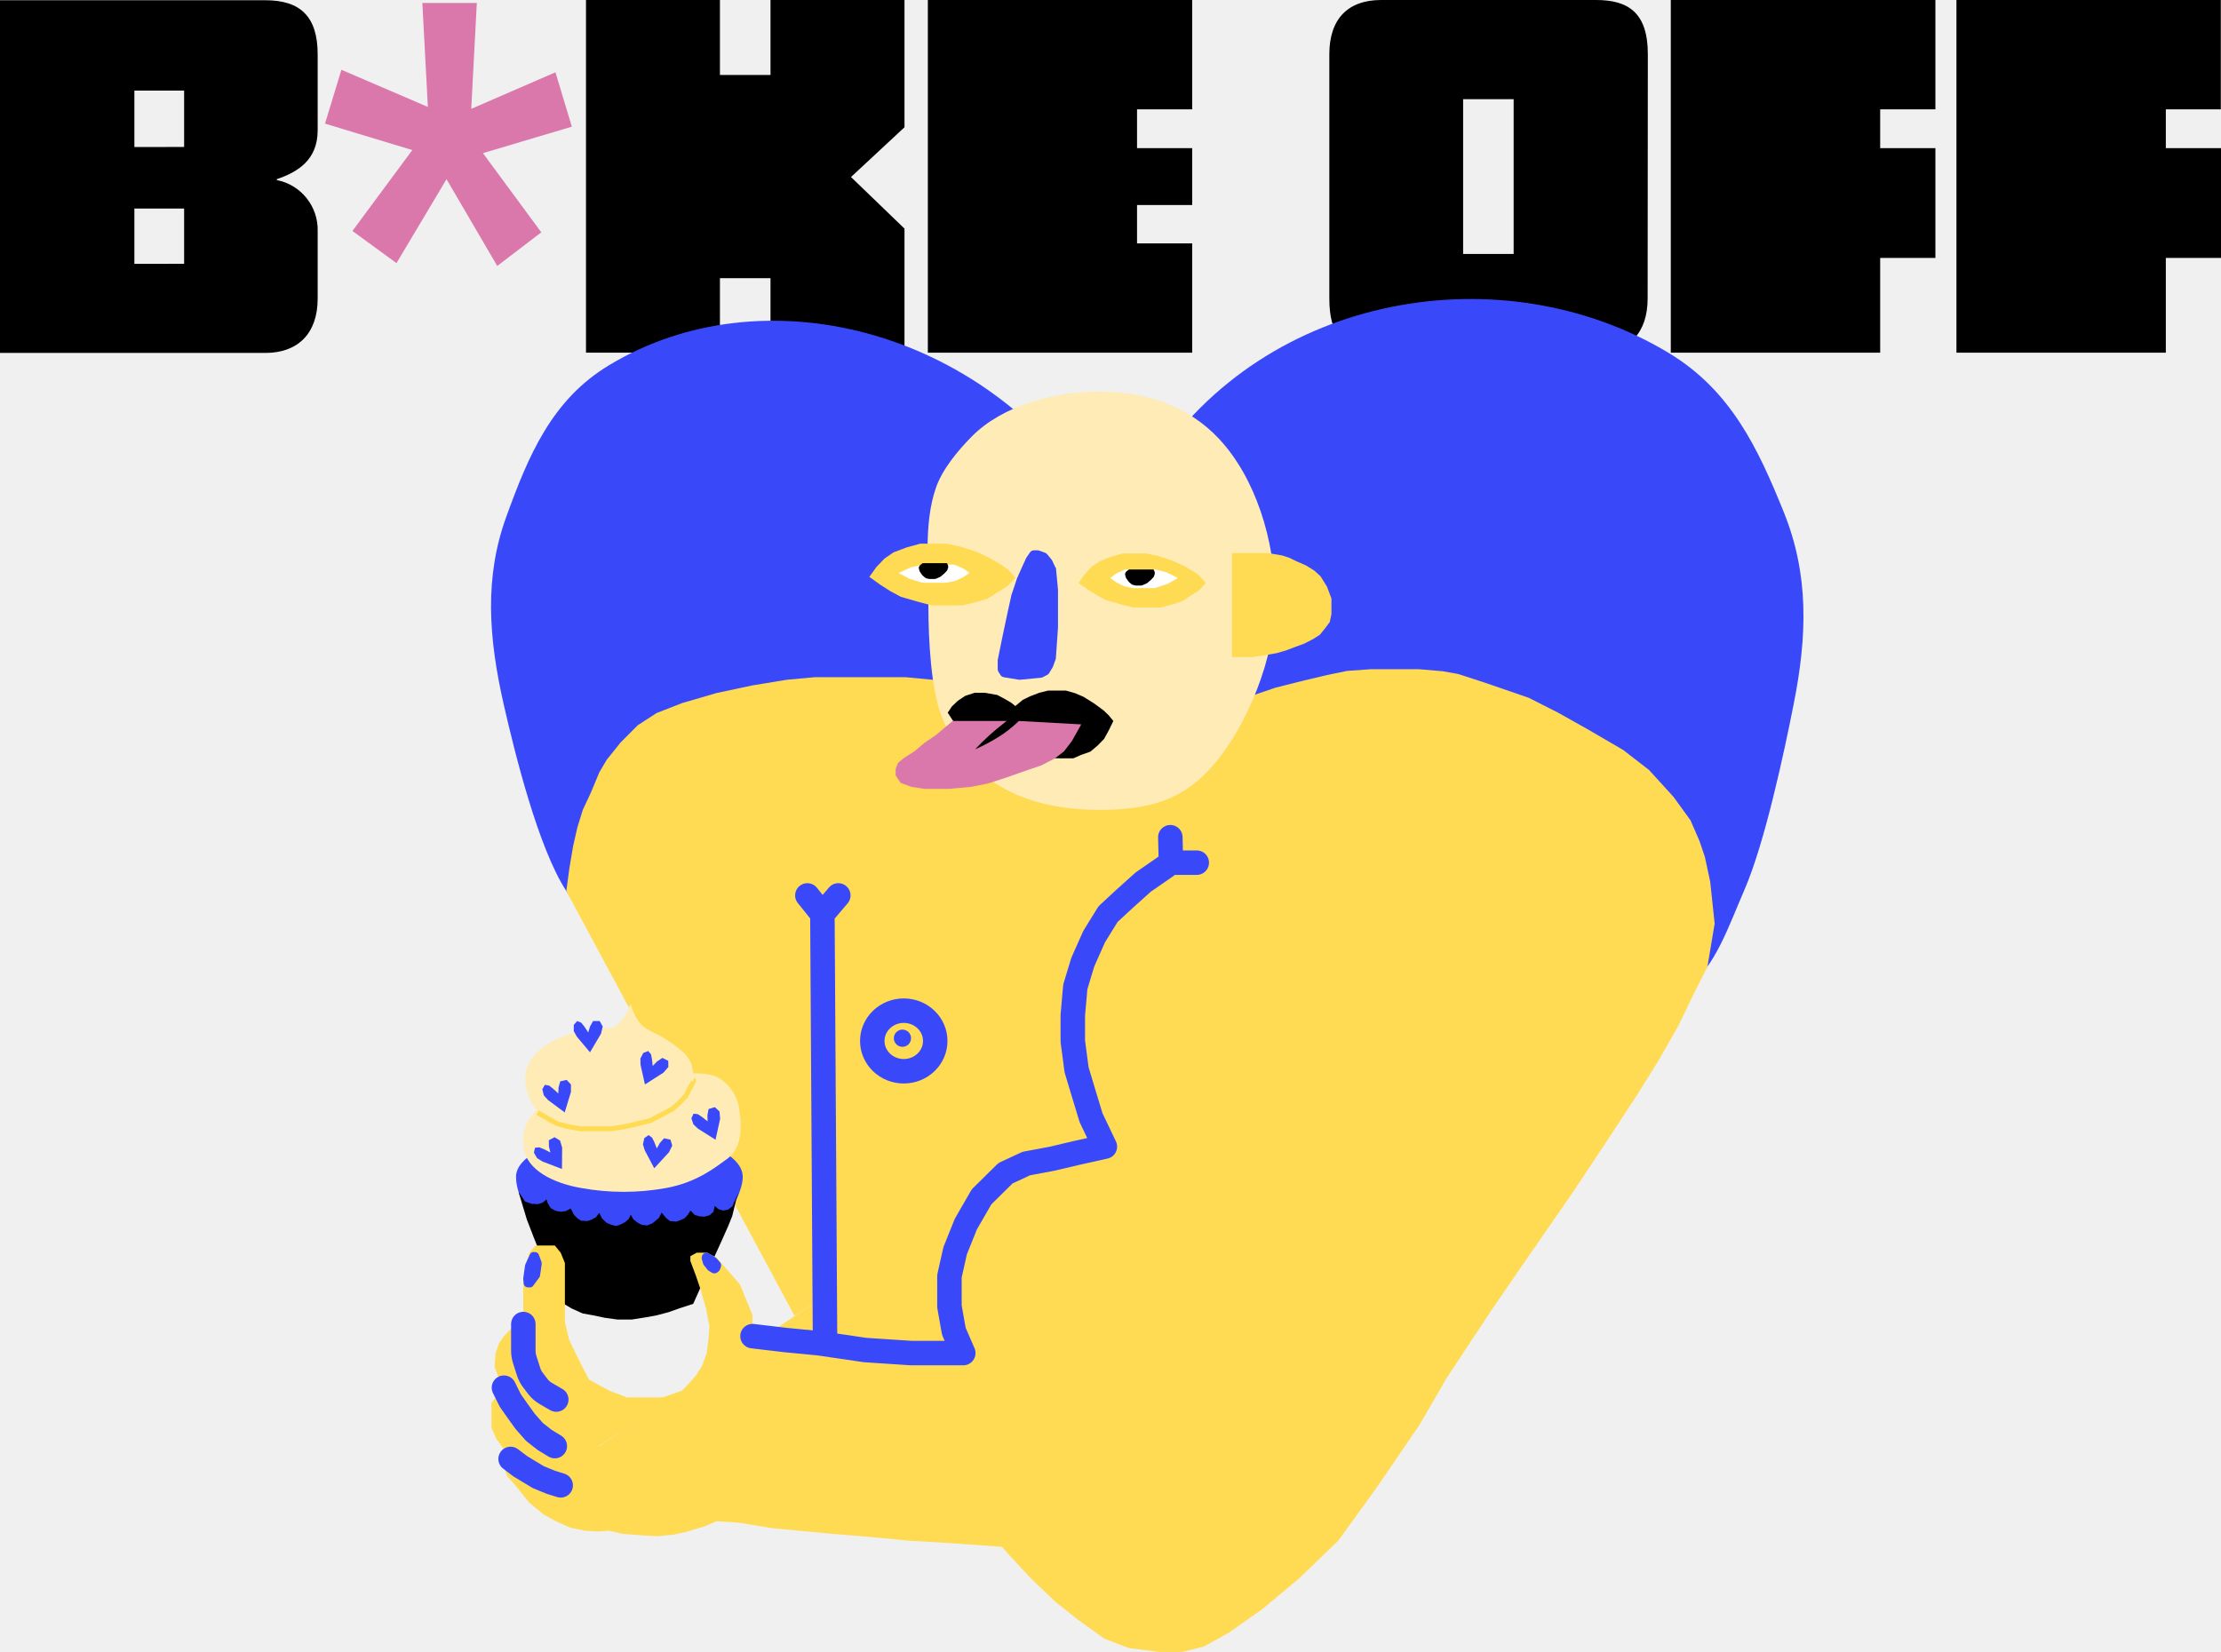
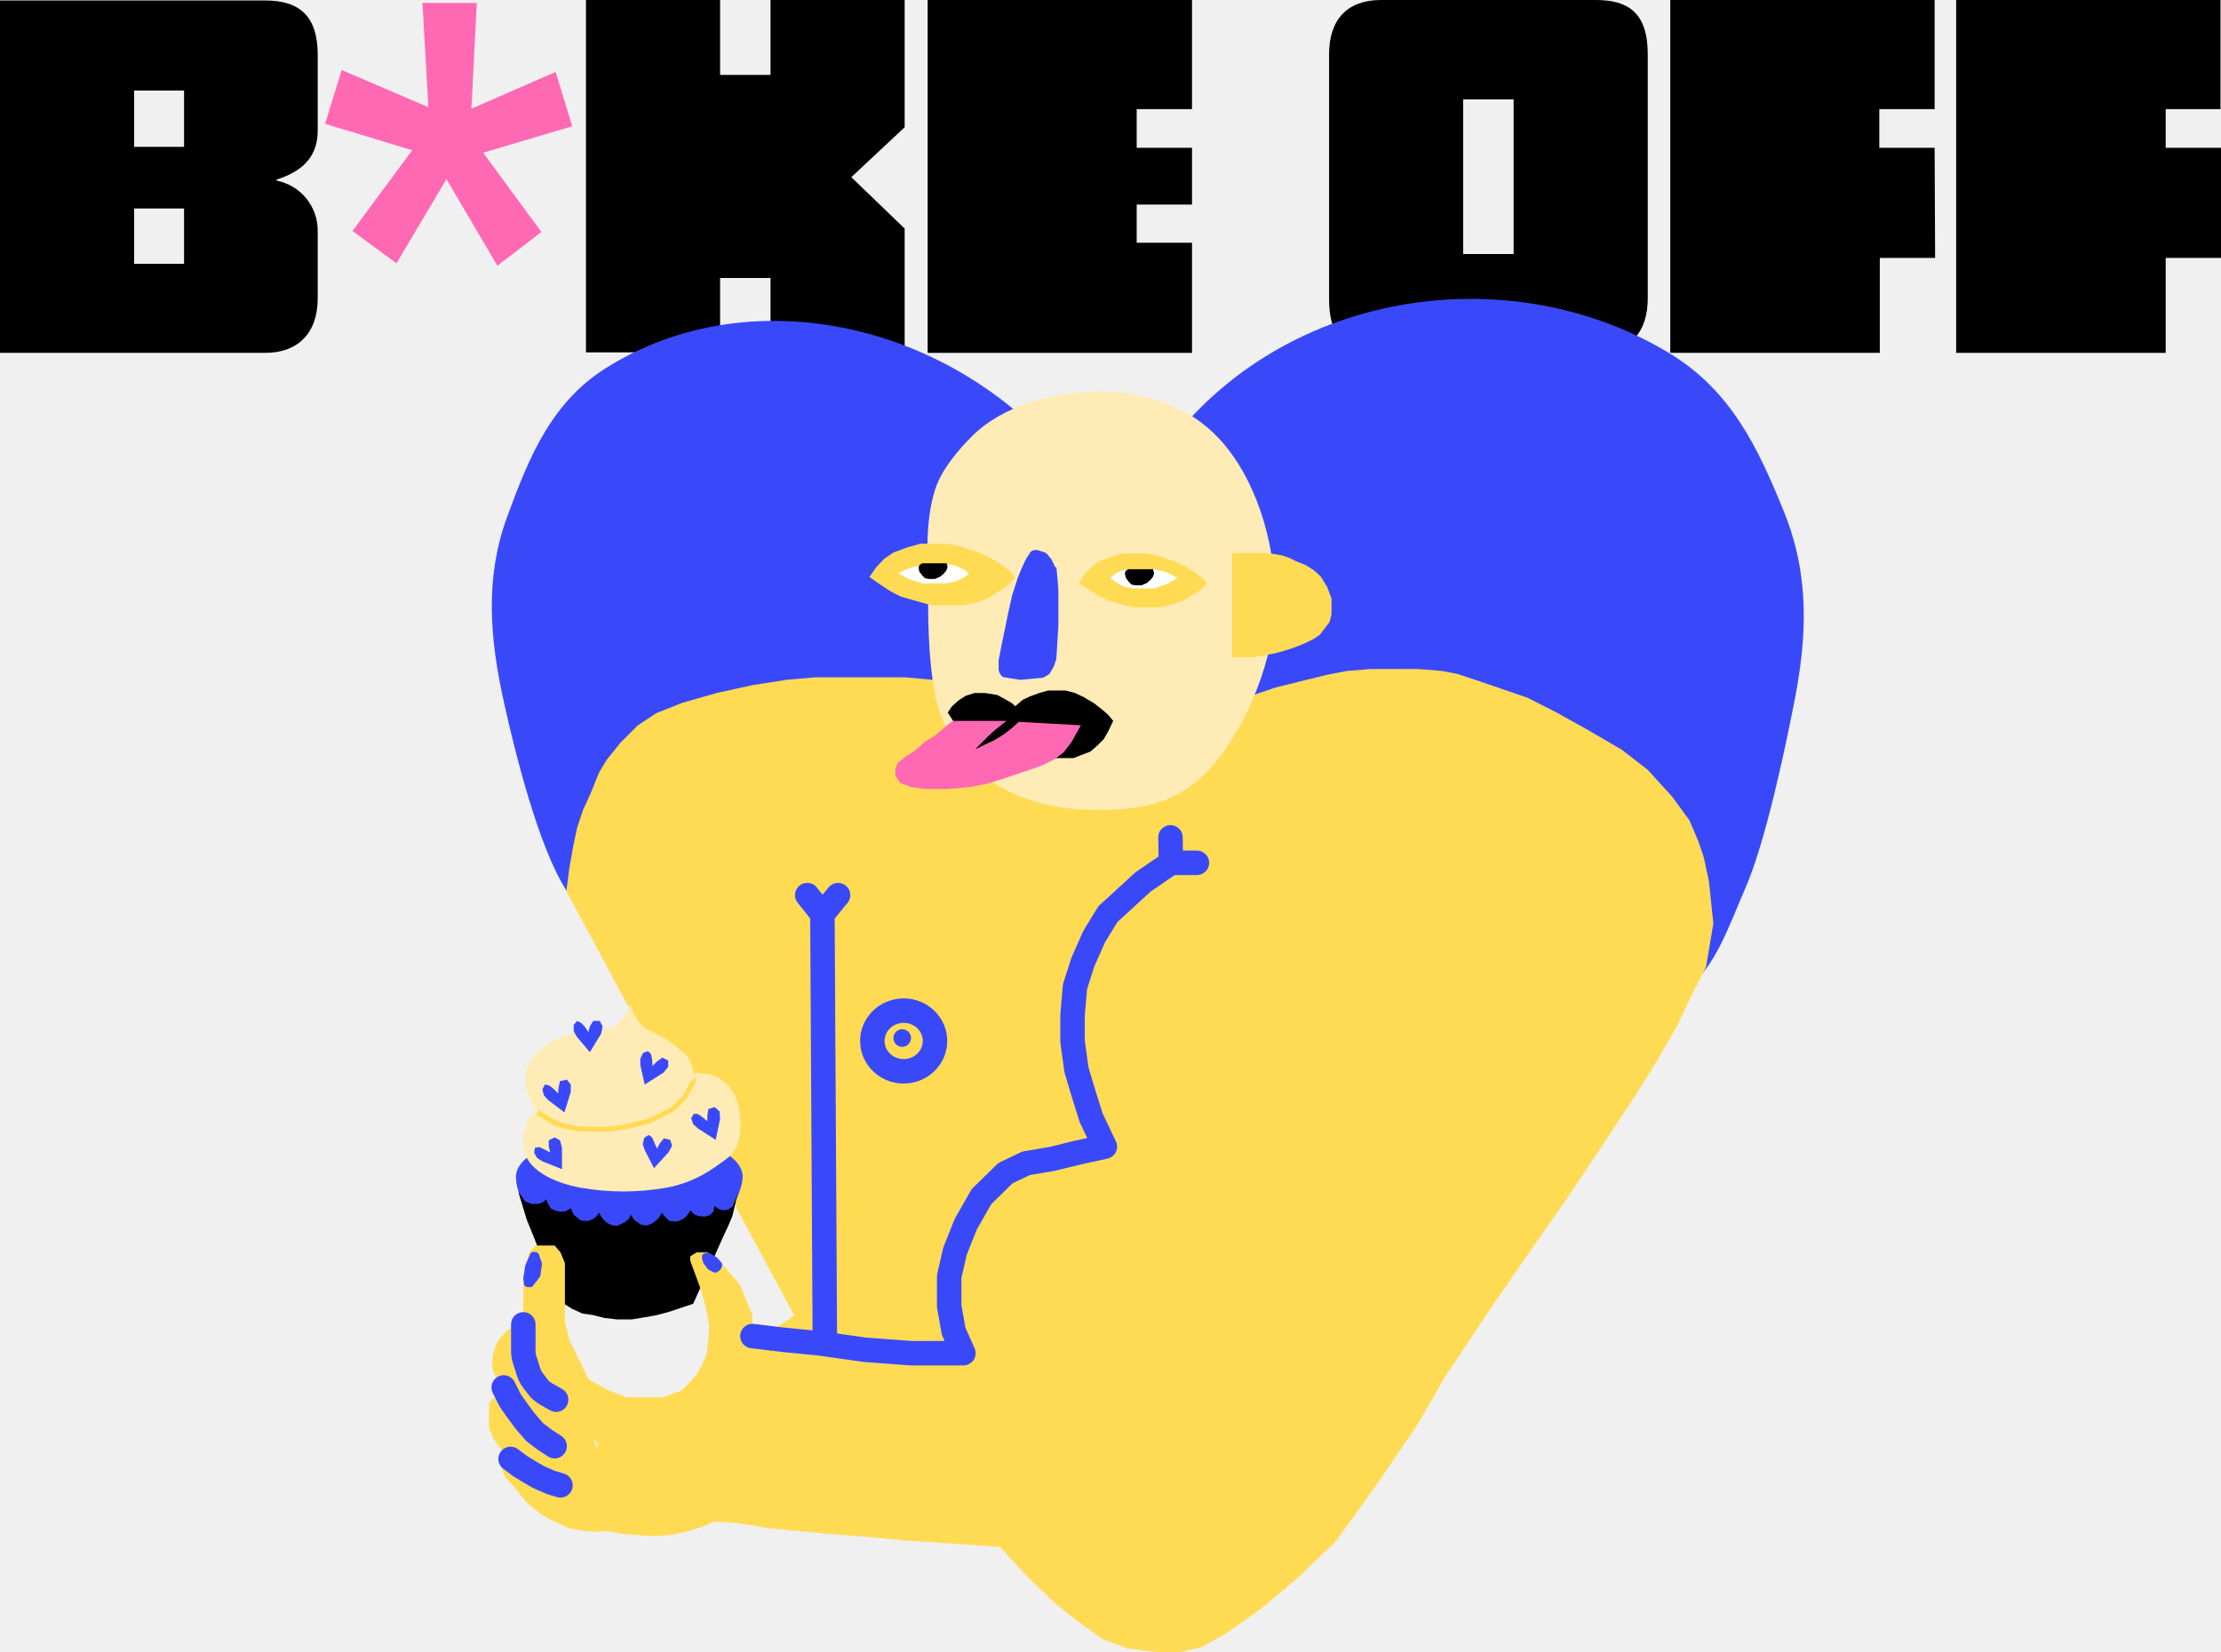
- <svg xmlns="http://www.w3.org/2000/svg" viewBox="0 0 453.68 337.4">
-   <defs>
-     <style>.cls-1{isolation:isolate;}.cls-2{fill:#db78ab;}.cls-3{fill:#3949fa;}.cls-4{fill:#ffdb54;}.cls-5{fill:#ffebb5;}.cls-6,.cls-7,.cls-8,.cls-9{fill:none;}.cls-6{stroke:#000;}.cls-6,.cls-7,.cls-9{stroke-miterlimit:10;}.cls-7{stroke:#ffdb54;}.cls-8,.cls-9{stroke:#3949fa;stroke-width:5px;}.cls-8{stroke-linecap:round;stroke-linejoin:round;}.cls-10{fill:#fff;}</style>
-   </defs>
-   <g id="Layer_1" data-name="Layer 1">
-     <g id="_" data-name=" " class="cls-1">
-       <g class="cls-1">
-         <path class="cls-2" d="M266.1,134.05l-17.83-5.4,3.35-11,17.66,7.59L268.15,104h11.13l-1.14,21.63,17.2-7.47,3.35,11.11-18.16,5.41,11.92,16.18-9,6.87L273.09,140l-10.22,17.15-9-6.57Z" transform="translate(-181.88 -103.39)" />
+ <svg xmlns="http://www.w3.org/2000/svg" version="1.1" id="Layer_1" x="0px" y="0px" viewBox="0 0 453.7 337.4" style="enable-background:new 0 0 453.7 337.4;" xml:space="preserve">
+   <style type="text/css">
+ 	.st0{fill:#FF69B4;}
+ 	.st1{fill:#3949FA;}
+ 	.st2{fill:#FFDB54;}
+ 	.st3{fill:#FFEBB5;}
+ 	.st4{fill:none;stroke:#000000;stroke-miterlimit:10;}
+ 	.st5{fill:none;stroke:#FFDB54;stroke-miterlimit:10;}
+ 	.st6{fill:none;stroke:#3949FA;stroke-width:5;stroke-linecap:round;stroke-linejoin:round;}
+ 	.st7{fill:none;stroke:#3949FA;stroke-width:5;stroke-miterlimit:10;}
+ 	.st8{fill:#FFFFFF;}
+ </style>
+   <g>
+     <g id="_">
+       <g>
+         <path class="st0" d="M84.2,30.7l-17.8-5.4l3.4-11l17.7,7.6L86.3,0.6h11.1l-1.1,21.6l17.2-7.5l3.4,11.1l-18.2,5.4l11.9,16.2     l-9,6.9L91.2,36.6L81,53.8l-9-6.6L84.2,30.7z" />
      </g>
    </g>
-     <g id="B_KE_OFF" data-name="B KE OFF" class="cls-1">
-       <g class="cls-1">
-         <path d="M246.77,164.42c0,7.11-4.05,11.08-10.67,11.08H181.88V103.44H236.1c7.14,0,10.67,3.33,10.67,11.08V130c0,6.13-4.13,8.56-8.35,10v.18a10.35,10.35,0,0,1,8.35,10.45Zm-27.28-31V121.9H209.33v11.53Zm0,23.87V146H209.33V157.3Z" transform="translate(-181.88 -103.39)" />
-         <path d="M366.64,175.45H339.27V160.23H328.94v15.22H301.58V103.39h27.36v15.32h10.33V103.39h27.37v26l-10.93,10.17,10.93,10.54Z" transform="translate(-181.88 -103.39)" />
-         <path d="M425.41,175.45h-54V103.39h54v22.34H414.14v7.93h11.27v11.62H414.14v7.84h11.27Z" transform="translate(-181.88 -103.39)" />
-         <path d="M518.44,164.37c0,6.94-3.7,11.08-10.59,11.08H464c-7.83,0-10.58-3.69-10.58-11.08v-49.9c0-7.2,3.79-11.08,10.58-11.08h43.89c6.55,0,10.59,2.53,10.59,11.08Zm-27.37-9.09V123.66H480.75v31.62Z" transform="translate(-181.88 -103.39)" />
-         <path d="M577.22,156.09H565.94v19.36H523.17V103.39h54.05v22.34H565.94v7.93h11.28Z" transform="translate(-181.88 -103.39)" />
-         <path d="M635.56,156.09H624.29v19.36H581.52V103.39h54v22.34H624.29v7.93h11.27Z" transform="translate(-181.88 -103.39)" />
+     <g id="B_KE_OFF">
+       <g>
+         <path d="M64.9,61c0,7.1-4.1,11.1-10.7,11.1H0V0.1h54.2c7.1,0,10.7,3.3,10.7,11.1v15.5c0,6.1-4.1,8.6-8.4,10v0.2     c5,1,8.5,5.4,8.4,10.4V61z M37.6,30V18.5H27.4V30L37.6,30z M37.6,53.9V42.6H27.4v11.3L37.6,53.9z" />
+         <path d="M184.8,72.1h-27.4V56.8h-10.3v15.2h-27.4V0h27.4v15.3h10.3V0h27.4v26l-10.9,10.2l10.9,10.5L184.8,72.1z" />
+         <path d="M243.5,72.1h-54V0h54v22.3h-11.3v7.9h11.3v11.6h-11.3v7.8h11.3V72.1z" />
+         <path d="M336.6,61c0,6.9-3.7,11.1-10.6,11.1h-43.9c-7.8,0-10.6-3.7-10.6-11.1V11.1c0-7.2,3.8-11.1,10.6-11.1H326     c6.5,0,10.6,2.5,10.6,11.1L336.6,61z M309.2,51.9V20.3h-10.3v31.6H309.2z" />
+         <path d="M395.3,52.7h-11.3v19.4h-42.8V0h54v22.3h-11.3v7.9h11.3L395.3,52.7z" />
+         <path d="M453.7,52.7h-11.3v19.4h-42.8V0h54v22.3h-11.2v7.9h11.3V52.7z" />
      </g>
    </g>
-     <path class="cls-3" d="M417.37,198.66c-23.17,35.57-12.3,85.26,21.52,105.66,27.18,16.4,64.45,19.6,87.76.92,5.7-4.56,8.27-12.46,11.57-20.06,4.15-9.55,8.11-28.1,10-37.67,2.87-14.29,3.18-26.77-2-39.56s-10.7-24.74-23.45-32.43C489,155.12,440.54,163.09,417.37,198.66Z" transform="translate(-181.88 -103.39)" />
-     <path class="cls-3" d="M405.63,205.8c23.17,35.57,15.79,82.17-15.43,101S320.73,321,297.56,285.45c-5.79-8.89-10.57-28.45-12.73-37.88-3.22-14.07-4-26.29.48-38.63s9.22-23.85,21-30.94C337.51,159.16,382.46,170.23,405.63,205.8Z" transform="translate(-181.88 -103.39)" />
-     <path class="cls-4" d="M478.08,283.11l-30.46-40.53,5.34-1.27,4.1-.84,4.9-.35h9.73l4.9.42,3.14.56,5.41,1.76,9,3.1,5.93,3,6.14,3.45,7.24,4.22,5.27,4.08,5,5.49L527.2,271l1.83,4.22,1.1,3.24,1.09,5.07c.3,2.85.61,5.71.91,8.57q-.75,4.43-1.48,8.85l-2.71,5.33L524.71,313l-4,7-4.46,7.16-6.78,10.34-6.77,10.18-8.27,11.93-7.76,11.29-9.26,14-5.62,9.7-8.59,12.57-7.94,11-8.1,7.8-7.43,6.2-6.78,4.77-5.12,2.86-4.47,1.12h-4.62l-6.28-.8-5-1.91-5.29-3.81-4.63-3.66-5-4.77-4-4.3-2-2.23-11.07-.79-8.1-.48-8.26-.79-7.72-.64-11.79-1.11-6.77-1.12-4.63-.31L326,415.19l-3.64,1.11-2.81.64-3.29.32-3.16-.16-4.13-.32-2.64-.64-2,.16-3-.16-3-.63-2.87-1.28-2.58-1.43L290,410.42l-2.86-3.54L285.49,405l-.67-1.93.26-1.09.36-1.6-2.17-3-1-2.26V390l.81-1h1.27l-.27-3.22-1.18-3.13.18-2.7.73-2.08,1-1.48,1.36-1.39,1.43-.7,3.68-2.92.85-5,2.43-1.89,9.63,34.46Z" transform="translate(-181.88 -103.39)" />
-     <polygon class="cls-4" points="265.74 139.19 260.5 140.52 240.55 147.31 190.5 138.89 184.91 138.36 179.3 138.36 173.06 138.36 166.46 138.36 160.71 138.89 153.71 140.04 146.37 141.6 139.38 143.64 134.14 145.68 130.28 148.18 126.78 151.69 123.92 155.26 122.42 157.81 120.67 162.01 119.05 165.47 117.93 169.09 117.06 172.93 116.31 177.38 115.68 182.06 162.3 268.86 305.97 176.26 265.74 139.19" />
-     <path class="cls-5" d="M442.38,226.1c0,11.81-5.85,25.56-12.38,33.3s-13.72,9.46-23.67,9.46c-14.11,0-26.44-5.13-32-18.83-2.29-5.63-2.81-16-2.81-22.89,0-8.45-.94-16.79,1.51-24,1.32-3.91,4.64-7.81,7.35-10.56,6.3-6.39,17-9.19,25.95-9.19,9.35,0,18.22,2.82,24.63,9.74C438.19,200.91,442.38,213.58,442.38,226.1Z" transform="translate(-181.88 -103.39)" />
-     <path class="cls-6" d="M387.5,262.27" transform="translate(-181.88 -103.39)" />
-     <path class="cls-3" d="M333.6,343.84c0,5-7.18,16.14-19.83,16.14-6.81,0-16.19-2.88-21.2-6.65-4.29-3.22-5.28-7.2-5.28-9.52,0-5,10.77-9.08,23.42-9.08S333.6,338.81,333.6,343.84Z" transform="translate(-181.88 -103.39)" />
-     <polygon points="105.93 243.56 107.62 249.18 109.05 252.88 110.41 256.27 111.83 259.43 113.44 262.82 114.86 266.22 116.78 267.35 119.01 268.36 121.11 268.74 123.53 269.25 126.13 269.61 129.03 269.61 132.07 269.13 134.17 268.74 136.52 268.12 138.87 267.29 141.6 266.4 144.69 259.49 147.54 253.23 148.78 250.43 149.57 248.47 150.38 245.13 150.94 243.56 149.57 246.5 148.71 247.16 147.72 247.34 146.73 247.04 145.99 246.38 145.74 247.58 144.96 248.29 143.95 248.59 142.9 248.53 141.91 248.23 141.04 247.34 140.48 248.23 139.8 248.94 138.87 249.36 138.13 249.6 136.83 249.48 135.97 248.77 135.16 247.75 134.6 248.83 133.99 249.36 133.24 249.96 132.19 250.38 131.08 250.26 130.27 249.84 129.37 249.12 128.85 248.17 128.44 249.06 127.67 249.72 126.74 250.2 125.88 250.49 124.89 250.26 123.9 249.84 122.97 248.94 122.41 247.81 121.73 248.71 120.86 249.18 120.06 249.48 118.7 249.42 117.96 248.94 117.21 248.17 116.59 246.92 115.54 247.46 114.55 247.58 113.5 247.4 112.51 246.86 111.89 245.85 111.64 245.07 110.84 245.73 109.91 246.03 108.61 245.97 107.25 245.49 106.63 244.54 105.93 243.56" />
-     <path class="cls-5" d="M323.45,323.23a6,6,0,0,0-1.86-4.72A28.49,28.49,0,0,0,317,315.2c-1.36-.81-3.15-1.41-4-2.32-2.58-2.8-1.94-5.52-2.69-3.48-.63,1.68-2.37,4.09-4.14,4.09-9.41,0-17,4.54-17,10.16a10.23,10.23,0,0,0,5.8,9.27,18.67,18.67,0,0,0,7.19,1.41h3.82C315.34,334.33,323.45,328.84,323.45,323.23Z" transform="translate(-181.88 -103.39)" />
-     <path class="cls-5" d="M332.82,329.61c.78,4.72.41,8.53-2.47,10.61-2.46,1.78-6.22,4.78-12.42,5.91a48.58,48.58,0,0,1-17.31,0c-5.63-.95-11.19-3.69-11.72-8.14a8.7,8.7,0,0,1,1-5.88c3.71-5.54,13.45-9.37,23.79-9.37,8.55,0,13.1-.55,15.31,1.09A8.83,8.83,0,0,1,332.82,329.61Z" transform="translate(-181.88 -103.39)" />
-     <polygon class="cls-3" points="120.52 215.01 122.76 211.21 123.12 209.74 122.49 208.62 121.15 208.62 120.52 209.74 120.16 210.95 119.36 209.74 118.73 208.96 117.92 208.62 117.2 209.4 117.2 210.69 117.83 211.81 120.52 215.01" />
-     <polygon class="cls-3" points="131.74 221.58 135.53 219.16 136.53 218.01 136.5 216.74 135.3 216.15 134.21 216.88 133.33 217.8 133.17 216.37 132.98 215.41 132.42 214.75 131.41 215.13 130.81 216.28 130.84 217.56 131.74 221.58" />
-     <polygon class="cls-3" points="115.35 227.29 116.63 223.1 116.63 221.59 115.75 220.64 114.44 220.94 114.1 222.17 114.04 223.42 112.96 222.42 112.17 221.81 111.3 221.65 110.78 222.56 111.09 223.82 111.97 224.78 115.35 227.29" />
-     <polygon class="cls-3" points="114.79 238.85 114.83 234.49 114.4 233.04 113.28 232.35 112.11 232.98 112.13 234.25 112.43 235.48 111.11 234.8 110.17 234.42 109.29 234.5 109.06 235.51 109.71 236.64 110.83 237.33 114.79 238.85" />
-     <polygon class="cls-3" points="133.64 238.7 136.65 235.43 137.32 234.07 136.95 232.85 135.63 232.58 134.78 233.55 134.16 234.66 133.64 233.31 133.19 232.43 132.48 231.93 131.61 232.54 131.33 233.81 131.7 235.03 133.64 238.7" />
-     <polygon class="cls-3" points="146.16 232.87 147.1 228.59 146.97 227.09 146.02 226.21 144.74 226.6 144.5 227.85 144.54 229.11 143.38 228.2 142.54 227.64 141.66 227.55 141.23 228.5 141.64 229.73 142.59 230.62 146.16 232.87" />
-     <path class="cls-7" d="M291.68,330.69l2.14,1.26,1.77,1,2.12.58,2.72.49h6.29l3.07-.49,2.49-.58,2.41-.59,2.34-1.22L319.2,330l1.41-1.26,1.32-1.37.87-1.66s.95-1.58.73-1.67" transform="translate(-181.88 -103.39)" />
-     <polyline class="cls-4" points="155.25 274.38 153.71 272.4 153.71 268.68 151.14 262.42 146.43 257.02 144.46 255.95 142.32 255.95 141.02 256.66 141.02 257.65 142.13 260.6 143.06 263.33 144.18 267.22 144.92 270.98 144.74 273.39 144.36 276.46 143.43 279.03 142.13 281.09 141.02 282.34 139.34 284.13 135.36 285.51 132.1 285.51 128.02 285.51 124.43 284.13 120.34 281.91 118.97 279.29 116.26 273.79 115.39 270.04 115.39 267.29 115.39 264.01 115.39 261.01 115.39 258.06 114.53 255.95 113.33 254.48 109.41 254.48 108.13 255.95 107.41 258.57 106.88 262.42 106.88 270.08 122.31 295.47" />
-     <path class="cls-4" d="M387.38,219.49l-.93-.66-2.13-1.28-2.66-1.28-3.45-1.15-2.92-.64h-5.45l-2.79.77-2.66,1-1.85,1.28-1.65,1.73-1.43,2,2.28,1.63,2,1.28,2.13,1.15,3.45,1,2.92.77h6.25l2.65-.64,2.53-.77,2-1.28,1.72-1.06a3.37,3.37,0,0,0,.68-.57l1.19-1.31-.95-1.17A5.63,5.63,0,0,0,387.38,219.49Z" transform="translate(-181.88 -103.39)" />
-     <path class="cls-4" d="M426.55,220.76l-.82-.57-1.87-1.1L421.52,218l-3-1-2.56-.53-2.09,0-2.67,0-2.43.7-2.31.92-1.62,1.13-1.41,1.53-1.23,1.77,2,1.4,1.76,1.1,1.87,1,3,.86,2.56.64,2.79,0,2.67,0,2.32-.58,2.19-.7,1.73-1.14,1.49-.94a2.84,2.84,0,0,0,.59-.5l1-1.16-.85-1A4.63,4.63,0,0,0,426.55,220.76Z" transform="translate(-181.88 -103.39)" />
-     <polygon class="cls-4" points="251.66 114 251.66 133.09 251.66 134.25 253.61 134.25 255.92 134.25 258.43 133.86 260.78 133.45 262.61 132.92 264.37 132.26 266.42 131.5 268.25 130.56 269.62 129.68 270.61 128.45 271.63 127.1 271.97 125.47 271.97 122.28 271.06 119.87 269.76 117.77 268.46 116.58 266.75 115.52 264.75 114.65 263.44 114 261.94 113.5 259.03 113.01 255.82 113.01 253.21 113.01 251.66 113.01 251.66 114" />
-     <polygon points="193.59 145.62 194.43 144.35 195.66 143.18 197.16 142.18 199.09 141.55 201.2 141.55 203.72 142 205.24 142.81 206.56 143.58 207.4 144.26 208.91 143 210.41 142.27 212.29 141.55 214.08 141.1 216.04 141.1 217.74 141.1 219.62 141.64 221.31 142.36 223.48 143.72 225.45 145.17 226.48 146.16 227.42 147.31 226.48 149.24 225.54 150.96 224.23 152.31 222.72 153.58 220.82 154.25 219.25 154.94 217.65 154.94 215.45 154.93 199.9 155.26 193.59 145.62" />
-     <path class="cls-3" d="M397.41,219.21l-.6-1.29a.86.86,0,0,0-.13-.2l-.91-1.11a1,1,0,0,0-.43-.29l-1.18-.43a1,1,0,0,0-.34-.06h-.73a1,1,0,0,0-.82.43l-.73,1.06a1.09,1.09,0,0,0-.08.15l-.86,1.89-1.05,2.36a.3.3,0,0,0,0,.08l-1.13,3.35a.3.3,0,0,0,0,.1l-.78,3.55-.73,3.44-.71,3.44-.52,2.57a1.1,1.1,0,0,0,0,.18v1.71a1,1,0,0,0,.14.49l.43.69a1,1,0,0,0,.68.44l3.08.51a1.22,1.22,0,0,0,.27,0l4.22-.4a1,1,0,0,0,.37-.11l.92-.47a1,1,0,0,0,.39-.35l.7-1.16a1.19,1.19,0,0,0,.08-.16l.55-1.51a.74.74,0,0,0,.05-.25l.44-6.29V224a.28.28,0,0,0,0-.09l-.42-4.44A1.11,1.11,0,0,0,397.41,219.21Z" transform="translate(-181.88 -103.39)" />
-     <path class="cls-2" d="M381.06,256.49c.88-.94,1.86-1.9,2.94-2.89s2.38-2,3.5-2.9h-11l-3.47,2.89-2.26,1.54-2.12,1.77-2.12,1.36-1.21,1-.49,1.22v1.36l1,1.5,2.19.82,2.69.41h5l4.52-.41,3.47-.68,3.75-1.23L391,261l3.61-1.23,2.76-1.43,1.84-1.42,1.62-2.11,1.91-3.41L390,250.7a25,25,0,0,1-3,2.5c-.95.67-1.72,1.11-2.3,1.45A35.86,35.86,0,0,1,381.06,256.49Z" transform="translate(-181.88 -103.39)" />
-     <polyline class="cls-8" points="168.53 273.79 167.99 186.77 171.24 182.95" />
-     <line class="cls-8" x1="164.92" y1="182.95" x2="167.99" y2="186.77" />
-     <polyline class="cls-8" points="153.71 273 160.39 273.79 167.46 274.48 176.72 275.84 186.1 276.46 196.77 276.46 194.84 272.01 193.94 266.94 193.94 260.75 195.1 255.56 197.29 250.11 200.5 244.54 205.38 239.72 209.63 237.74 214.9 236.75 220.17 235.51 225.69 234.28 222.87 228.37 221.32 223.27 219.91 218.57 219.14 212.75 219.14 207.43 219.65 201.62 221.19 196.55 223.51 191.35 226.34 186.77 229.81 183.56 233.53 180.22 237.65 177.37 239.19 176.26 244.46 176.26" />
-     <line class="cls-8" x1="239.06" y1="171.06" x2="239.19" y2="176.26" />
-     <ellipse class="cls-9" cx="184.61" cy="212.69" rx="6.43" ry="6.19" />
-     <circle class="cls-3" cx="184.34" cy="212.13" r="1.76" />
-     <path class="cls-3" d="M325.23,360.17l0,.14a.75.75,0,0,0,0,.33l.27.94a.92.92,0,0,0,.16.31l.74.93a1,1,0,0,0,.25.22l.66.4a1,1,0,0,0,1.14-.1l.26-.23a.9.9,0,0,0,.28-.43l.16-.52a.91.91,0,0,0-.18-.84l-.7-.81a.83.83,0,0,0-.23-.19l-1.39-.84a1,1,0,0,0-.44-.14h0A1,1,0,0,0,325.23,360.17Z" transform="translate(-181.88 -103.39)" />
-     <path class="cls-3" d="M289.73,366.43l.5,0a.77.77,0,0,0,.55-.32l1.25-1.69a.91.91,0,0,0,.17-.43l.33-2.29a1.13,1.13,0,0,0-.06-.52l-.5-1.37a.84.84,0,0,0-.84-.6l-.35,0a.8.8,0,0,0-.65.48l-.92,2a1.2,1.2,0,0,0-.08.27l-.36,2.54a1,1,0,0,0,0,.24l.07.83A.89.89,0,0,0,289.73,366.43Z" transform="translate(-181.88 -103.39)" />
-     <path class="cls-8" d="M295.51,389.35l-2.12-1.23a5.66,5.66,0,0,1-1.61-1.39l-1-1.32a5.55,5.55,0,0,1-.92-1.73l-.8-2.51a6,6,0,0,1-.28-1.79v-5.46" transform="translate(-181.88 -103.39)" />
-     <polyline class="cls-8" points="113.33 295.47 111.26 294.21 109.19 292.59 107.29 290.44 105.6 288.09 104.24 286.15 102.94 283.53" />
-     <polyline class="cls-8" points="114.53 303.49 112.52 302.86 109.96 301.81 108.13 300.71 106.31 299.61 104.3 298.09" />
-     <path class="cls-10" d="M365.43,220.46l2.49-1.14,2.11-.51a2.51,2.51,0,0,1,.55-.07h5.87a1.76,1.76,0,0,1,.72.16l1.56.7,1.21.86-1.3.85-1.34.65a2.81,2.81,0,0,1-.56.18l-1.61.32a1.84,1.84,0,0,1-.41,0h-4.08a2.18,2.18,0,0,1-.57-.08l-2.45-.75Z" transform="translate(-181.88 -103.39)" />
-     <path class="cls-10" d="M422.5,221.49l-2.37-1.17-2-.52a2.31,2.31,0,0,0-.52-.06H412a1.49,1.49,0,0,0-.69.16l-1.48.71-1.15.88,1.24.88,1.27.66a2.1,2.1,0,0,0,.53.19l1.53.33a2.58,2.58,0,0,0,.39,0h3.87a1.65,1.65,0,0,0,.54-.09l2.32-.77Z" transform="translate(-181.88 -103.39)" />
-     <path d="M369.61,219.69l.14.47,0,0,.56.8v0l.55.46a.69.69,0,0,0,.31.15l.56.12h1a1.06,1.06,0,0,0,.4-.08l.74-.32a.74.74,0,0,0,.22-.14l.72-.62h0l.53-.56,0,0,.1-.27a1,1,0,0,0,0-1l-.05-.09s-.05-.15-.09-.15h-4.93a.8.8,0,0,0-.19.13l-.3.23A.74.74,0,0,0,369.61,219.69Z" transform="translate(-181.88 -103.39)" />
-     <path d="M411.75,221l.14.48,0,0,.57.8a0,0,0,0,0,0,0l.55.47a.63.63,0,0,0,.32.15l.56.13h1a1,1,0,0,0,.41-.09l.74-.32a.79.79,0,0,0,.23-.14l.73-.63h0l.54-.57,0,0,.1-.28a1,1,0,0,0,0-1l-.05-.09s-.05-.16-.09-.16h-5a1.27,1.27,0,0,0-.19.13l-.31.24A.76.76,0,0,0,411.75,221Z" transform="translate(-181.88 -103.39)" />
+     <path class="st1" d="M235.5,95.3c-23.2,35.6-12.3,85.3,21.5,105.7c27.2,16.4,64.4,19.6,87.8,0.9c5.7-4.6,8.3-12.5,11.6-20.1   c4.2-9.5,8.1-28.1,10-37.7c2.9-14.3,3.2-26.8-2-39.6s-10.7-24.7-23.5-32.4C307.1,51.7,258.7,59.7,235.5,95.3z" />
+     <path class="st1" d="M223.8,102.4c23.2,35.6,15.8,82.2-15.4,101s-69.5,14.2-92.6-21.3c-5.8-8.9-10.6-28.5-12.7-37.9   c-3.2-14.1-4-26.3,0.5-38.6s9.2-23.9,21-30.9C155.6,55.8,200.6,66.8,223.8,102.4z" />
+     <path class="st2" d="M296.2,179.7l-30.5-40.5l5.3-1.3l4.1-0.8l4.9-0.4h9.7l4.9,0.4l3.1,0.6l5.4,1.8l9,3.1l5.9,3l6.1,3.4l7.2,4.2   l5.3,4.1l5,5.5l3.5,4.8l1.8,4.2l1.1,3.2l1.1,5.1c0.3,2.9,0.6,5.7,0.9,8.6c-0.5,3-1,5.9-1.5,8.9l-2.7,5.3l-3.2,6.7l-4,7l-4.5,7.2   l-6.8,10.3l-6.8,10.2l-8.3,11.9l-7.8,11.3l-9.3,14l-5.6,9.7l-8.6,12.6l-7.9,11l-8.1,7.8l-7.4,6.2l-6.8,4.8l-5.1,2.9l-4.5,1.1h-4.6   l-6.3-0.8l-5-1.9l-5.3-3.8l-4.6-3.7l-5-4.8l-4-4.3l-2-2.2l-11.1-0.8l-8.1-0.5l-8.3-0.8l-7.7-0.6l-11.8-1.1l-6.8-1.1l-4.6-0.3   l-2.2,1l-3.6,1.1l-2.8,0.6l-3.3,0.3l-3.2-0.2l-4.1-0.3l-2.6-0.6l-2,0.2l-3-0.2l-3-0.6l-2.9-1.3l-2.6-1.4l-2.9-2.4l-2.9-3.5   l-1.7-1.9l-0.7-1.9l0.3-1.1l0.4-1.6l-2.2-3l-1-2.3v-5.1l0.8-1h1.3l-0.3-3.2l-1.2-3.1l0.2-2.7l0.7-2.1l1-1.5l1.4-1.4l1.4-0.7   l3.7-2.9l0.9-5l2.4-1.9l9.6,34.5L296.2,179.7z" />
+     <polygon class="st2" points="265.7,139.2 260.5,140.5 240.6,147.3 190.5,138.9 184.9,138.4 179.3,138.4 173.1,138.4 166.5,138.4    160.7,138.9 153.7,140 146.4,141.6 139.4,143.6 134.1,145.7 130.3,148.2 126.8,151.7 123.9,155.3 122.4,157.8 120.7,162    119.1,165.5 117.9,169.1 117.1,172.9 116.3,177.4 115.7,182.1 162.3,268.9 306,176.3  " />
+     <path class="st3" d="M260.5,122.7c0,11.8-5.9,25.6-12.4,33.3s-13.7,9.5-23.7,9.5c-14.1,0-26.4-5.1-32-18.8   c-2.3-5.6-2.8-16-2.8-22.9c0-8.4-0.9-16.8,1.5-24c1.3-3.9,4.6-7.8,7.4-10.6c6.3-6.4,17-9.2,26-9.2c9.4,0,18.2,2.8,24.6,9.7   C256.3,97.5,260.5,110.2,260.5,122.7z" />
+     <path class="st4" d="M205.6,158.9" />
+     <path class="st1" d="M151.7,240.4c0,5-7.2,16.1-19.8,16.1c-6.8,0-16.2-2.9-21.2-6.6c-4.3-3.2-5.3-7.2-5.3-9.5   c0-5,10.8-9.1,23.4-9.1S151.7,235.4,151.7,240.4z" />
+     <polygon points="105.9,243.6 107.6,249.2 109.1,252.9 110.4,256.3 111.8,259.4 113.4,262.8 114.9,266.2 116.8,267.4 119,268.4    121.1,268.7 123.5,269.3 126.1,269.6 129,269.6 132.1,269.1 134.2,268.7 136.5,268.1 138.9,267.3 141.6,266.4 144.7,259.5    147.5,253.2 148.8,250.4 149.6,248.5 150.4,245.1 150.9,243.6 149.6,246.5 148.7,247.2 147.7,247.3 146.7,247 146,246.4    145.7,247.6 145,248.3 143.9,248.6 142.9,248.5 141.9,248.2 141,247.3 140.5,248.2 139.8,248.9 138.9,249.4 138.1,249.6    136.8,249.5 136,248.8 135.2,247.8 134.6,248.8 134,249.4 133.2,250 132.2,250.4 131.1,250.3 130.3,249.8 129.4,249.1 128.9,248.2    128.4,249.1 127.7,249.7 126.7,250.2 125.9,250.5 124.9,250.3 123.9,249.8 123,248.9 122.4,247.8 121.7,248.7 120.9,249.2    120.1,249.5 118.7,249.4 118,248.9 117.2,248.2 116.6,246.9 115.5,247.5 114.6,247.6 113.5,247.4 112.5,246.9 111.9,245.9    111.6,245.1 110.8,245.7 109.9,246 108.6,246 107.3,245.5 106.6,244.5  " />
+     <path class="st3" d="M141.6,219.8c0.1-1.8-0.6-3.5-1.9-4.7c-1.4-1.3-3-2.4-4.6-3.3c-1.4-0.8-3.1-1.4-4-2.3   c-2.6-2.8-1.9-5.5-2.7-3.5c-0.6,1.7-2.4,4.1-4.1,4.1c-9.4,0-17,4.5-17,10.2c0,4,2.2,7.6,5.8,9.3c2.3,0.9,4.7,1.4,7.2,1.4h3.8   C133.5,230.9,141.6,225.4,141.6,219.8z" />
+     <path class="st3" d="M150.9,226.2c0.8,4.7,0.4,8.5-2.5,10.6c-2.5,1.8-6.2,4.8-12.4,5.9c-5.7,1-11.6,1-17.3,0   c-5.6-1-11.2-3.7-11.7-8.1c-0.4-2,0-4.1,1-5.9c3.7-5.5,13.5-9.4,23.8-9.4c8.5,0,13.1-0.5,15.3,1.1   C149.1,221.8,150.5,223.9,150.9,226.2z" />
+     <polygon class="st1" points="120.5,215 122.8,211.2 123.1,209.7 122.5,208.6 121.2,208.6 120.5,209.7 120.2,210.9 119.4,209.7    118.7,209 117.9,208.6 117.2,209.4 117.2,210.7 117.8,211.8  " />
+     <polygon class="st1" points="131.7,221.6 135.5,219.2 136.5,218 136.5,216.7 135.3,216.1 134.2,216.9 133.3,217.8 133.2,216.4    133,215.4 132.4,214.8 131.4,215.1 130.8,216.3 130.8,217.6  " />
+     <polygon class="st1" points="115.3,227.3 116.6,223.1 116.6,221.6 115.8,220.6 114.4,220.9 114.1,222.2 114,223.4 113,222.4    112.2,221.8 111.3,221.6 110.8,222.6 111.1,223.8 112,224.8  " />
+     <polygon class="st1" points="114.8,238.9 114.8,234.5 114.4,233 113.3,232.4 112.1,233 112.1,234.3 112.4,235.5 111.1,234.8    110.2,234.4 109.3,234.5 109.1,235.5 109.7,236.6 110.8,237.3  " />
+     <polygon class="st1" points="133.6,238.7 136.6,235.4 137.3,234.1 136.9,232.9 135.6,232.6 134.8,233.6 134.2,234.7 133.6,233.3    133.2,232.4 132.5,231.9 131.6,232.5 131.3,233.8 131.7,235  " />
+     <polygon class="st1" points="146.2,232.9 147.1,228.6 147,227.1 146,226.2 144.7,226.6 144.5,227.9 144.5,229.1 143.4,228.2    142.5,227.6 141.7,227.6 141.2,228.5 141.6,229.7 142.6,230.6  " />
+     <path class="st5" d="M109.8,227.3l2.1,1.3l1.8,1l2.1,0.6l2.7,0.5h6.3l3.1-0.5l2.5-0.6l2.4-0.6l2.3-1.2l2.2-1.1l1.4-1.3l1.3-1.4   l0.9-1.7c0,0,1-1.6,0.7-1.7" />
+     <polyline class="st2" points="155.3,274.4 153.7,272.4 153.7,268.7 151.1,262.4 146.4,257 144.5,255.9 142.3,255.9 141,256.7    141,257.6 142.1,260.6 143.1,263.3 144.2,267.2 144.9,271 144.7,273.4 144.4,276.5 143.4,279 142.1,281.1 141,282.3 139.3,284.1    135.4,285.5 132.1,285.5 128,285.5 124.4,284.1 120.3,281.9 119,279.3 116.3,273.8 115.4,270 115.4,267.3 115.4,264 115.4,261    115.4,258.1 114.5,255.9 113.3,254.5 109.4,254.5 108.1,255.9 107.4,258.6 106.9,262.4 106.9,270.1 122.3,295.5  " />
+     <path class="st2" d="M205.5,116.1l-0.9-0.7l-2.1-1.3l-2.7-1.3l-3.5-1.1l-2.9-0.6H188l-2.8,0.8l-2.7,1l-1.9,1.3l-1.6,1.7l-1.4,2   l2.3,1.6l2,1.3l2.1,1.1l3.5,1l2.9,0.8h6.3l2.6-0.6l2.5-0.8l2-1.3l1.7-1.1c0.3-0.2,0.5-0.4,0.7-0.6l1.2-1.3l-1-1.2   C206.2,116.6,205.8,116.3,205.5,116.1z" />
+     <path class="st2" d="M244.7,117.4l-0.8-0.6l-1.9-1.1l-2.3-1.1l-3-1l-2.6-0.5H232h-2.7l-2.4,0.7l-2.3,0.9l-1.6,1.1l-1.4,1.5   l-1.2,1.8l2,1.4l1.8,1.1l1.9,1l3,0.9l2.6,0.6h2.8h2.7l2.3-0.6l2.2-0.7l1.7-1.1l1.5-0.9c0.2-0.1,0.4-0.3,0.6-0.5l1-1.2l-0.9-1   C245.2,117.8,245,117.6,244.7,117.4z" />
+     <polygon class="st2" points="251.7,114 251.7,133.1 251.7,134.3 253.6,134.3 255.9,134.3 258.4,133.9 260.8,133.4 262.6,132.9    264.4,132.3 266.4,131.5 268.3,130.6 269.6,129.7 270.6,128.4 271.6,127.1 272,125.5 272,122.3 271.1,119.9 269.8,117.8    268.5,116.6 266.8,115.5 264.8,114.7 263.4,114 261.9,113.5 259,113 255.8,113 253.2,113 251.7,113  " />
+     <polygon points="193.6,145.6 194.4,144.4 195.7,143.2 197.2,142.2 199.1,141.6 201.2,141.6 203.7,142 205.2,142.8 206.6,143.6    207.4,144.3 208.9,143 210.4,142.3 212.3,141.6 214.1,141.1 216,141.1 217.7,141.1 219.6,141.6 221.3,142.4 223.5,143.7    225.4,145.2 226.5,146.2 227.4,147.3 226.5,149.2 225.5,151 224.2,152.3 222.7,153.6 220.8,154.3 219.3,154.9 217.6,154.9    215.4,154.9 199.9,155.3  " />
+     <path class="st1" d="M215.5,115.8l-0.6-1.3c0-0.1-0.1-0.1-0.1-0.2l-0.9-1.1c-0.1-0.1-0.3-0.2-0.4-0.3l-1.2-0.4   c-0.1,0-0.2-0.1-0.3-0.1h-0.7c-0.3,0-0.6,0.2-0.8,0.4l-0.7,1.1c0,0-0.1,0.1-0.1,0.1l-0.9,1.9l-1,2.4c0,0,0,0.1,0,0.1l-1.1,3.4   c0,0,0,0.1,0,0.1l-0.8,3.6l-0.7,3.4l-0.7,3.4l-0.5,2.6c0,0.1,0,0.1,0,0.2v1.7c0,0.2,0.1,0.3,0.1,0.5l0.4,0.7   c0.2,0.2,0.4,0.4,0.7,0.4l3.1,0.5c0.1,0,0.2,0,0.3,0l4.2-0.4c0.1,0,0.3,0,0.4-0.1l0.9-0.5c0.2-0.1,0.3-0.2,0.4-0.4l0.7-1.2   c0-0.1,0.1-0.1,0.1-0.2l0.5-1.5c0-0.1,0-0.2,0-0.3l0.4-6.3v-7.6c0,0,0-0.1,0-0.1l-0.4-4.4C215.7,116,215.6,115.9,215.5,115.8z" />
+     <path class="st0" d="M199.2,153.1c0.9-0.9,1.9-1.9,2.9-2.9s2.4-2,3.5-2.9h-11l-3.5,2.9l-2.3,1.5l-2.1,1.8l-2.1,1.4l-1.2,1l-0.5,1.2   v1.4l1,1.5l2.2,0.8l2.7,0.4h5l4.5-0.4l3.5-0.7l3.8-1.2l3.5-1.2l3.6-1.2l2.8-1.4l1.8-1.4l1.6-2.1l1.9-3.4l-12.7-0.7   c-0.9,0.9-1.9,1.7-3,2.5c-1,0.7-1.7,1.1-2.3,1.4C201.6,151.9,200.4,152.6,199.2,153.1z" />
+     <polyline class="st6" points="168.5,273.8 168,186.8 171.2,182.9  " />
+     <line class="st6" x1="164.9" y1="182.9" x2="168" y2="186.8" />
+     <polyline class="st6" points="153.7,273 160.4,273.8 167.5,274.5 176.7,275.8 186.1,276.5 196.8,276.5 194.8,272 193.9,266.9    193.9,260.8 195.1,255.6 197.3,250.1 200.5,244.5 205.4,239.7 209.6,237.7 214.9,236.8 220.2,235.5 225.7,234.3 222.9,228.4    221.3,223.3 219.9,218.6 219.1,212.8 219.1,207.4 219.6,201.6 221.2,196.6 223.5,191.4 226.3,186.8 229.8,183.6 233.5,180.2    237.6,177.4 239.2,176.3 244.5,176.3  " />
+     <line class="st6" x1="239.1" y1="171.1" x2="239.2" y2="176.3" />
+     <ellipse class="st7" cx="184.6" cy="212.7" rx="6.4" ry="6.2" />
+     <circle class="st1" cx="184.3" cy="212.1" r="1.8" />
+     <path class="st1" d="M143.4,256.8v0.1c0,0.1,0,0.2,0,0.3l0.3,0.9c0,0.1,0.1,0.2,0.2,0.3l0.7,0.9c0.1,0.1,0.2,0.2,0.3,0.2l0.7,0.4   c0.4,0.2,0.8,0.2,1.1-0.1l0.3-0.2c0.1-0.1,0.2-0.3,0.3-0.4l0.2-0.5c0.1-0.3,0-0.6-0.2-0.8l-0.7-0.8c-0.1-0.1-0.1-0.1-0.2-0.2   l-1.4-0.8c-0.1-0.1-0.3-0.1-0.4-0.1l0,0C143.8,256,143.4,256.3,143.4,256.8z" />
+     <path class="st1" d="M107.9,263h0.5c0.2,0,0.4-0.1,0.5-0.3l1.3-1.7c0.1-0.1,0.2-0.3,0.2-0.4l0.3-2.3c0-0.2,0-0.4-0.1-0.5l-0.5-1.4   c-0.1-0.4-0.5-0.6-0.8-0.6h-0.4c-0.3,0-0.5,0.2-0.6,0.5l-0.9,2c0,0.1-0.1,0.2-0.1,0.3l-0.4,2.5c0,0.1,0,0.2,0,0.2l0.1,0.8   C107,262.7,107.4,263,107.9,263z" />
+     <path class="st6" d="M113.6,286l-2.1-1.2c-0.6-0.4-1.2-0.8-1.6-1.4l-1-1.3c-0.4-0.5-0.7-1.1-0.9-1.7l-0.8-2.5   c-0.2-0.6-0.3-1.2-0.3-1.8v-5.5" />
+     <polyline class="st6" points="113.3,295.5 111.3,294.2 109.2,292.6 107.3,290.4 105.6,288.1 104.2,286.1 102.9,283.5  " />
+     <polyline class="st6" points="114.5,303.5 112.5,302.9 110,301.8 108.1,300.7 106.3,299.6 104.3,298.1  " />
+     <path class="st8" d="M183.5,117.1l2.5-1.1l2.1-0.5c0.2,0,0.4-0.1,0.5-0.1h5.9c0.2,0,0.5,0.1,0.7,0.2l1.6,0.7l1.2,0.9l-1.3,0.9   l-1.3,0.6c-0.2,0.1-0.4,0.1-0.6,0.2l-1.6,0.3c-0.1,0-0.3,0-0.4,0h-4.1c-0.2,0-0.4,0-0.6-0.1l-2.5-0.8L183.5,117.1z" />
+     <path class="st8" d="M240.6,118.1l-2.4-1.2l-2-0.5c-0.2,0-0.3-0.1-0.5-0.1h-5.6c-0.2,0-0.5,0.1-0.7,0.2l-1.5,0.7l-1.1,0.9l1.2,0.9   l1.3,0.7c0.2,0.1,0.3,0.2,0.5,0.2l1.5,0.3c0.1,0,0.3,0,0.4,0h3.9c0.2,0,0.4,0,0.5-0.1l2.3-0.8L240.6,118.1z" />
+     <path d="M187.7,116.3l0.1,0.5l0,0l0.6,0.8l0,0l0.5,0.5c0.1,0.1,0.2,0.1,0.3,0.1l0.6,0.1h1c0.1,0,0.3,0,0.4-0.1l0.7-0.3   c0.1,0,0.2-0.1,0.2-0.1l0.7-0.6l0,0l0.5-0.6l0,0l0.1-0.3c0.2-0.3,0.2-0.7,0-1l0-0.1c0,0,0-0.1-0.1-0.1h-4.9c-0.1,0-0.1,0.1-0.2,0.1   l-0.3,0.2C187.7,115.6,187.6,116,187.7,116.3z" />
+     <path d="M229.9,117.6l0.1,0.5l0,0l0.6,0.8l0,0l0.5,0.5c0.1,0.1,0.2,0.1,0.3,0.1l0.6,0.1h1c0.1,0,0.3,0,0.4-0.1l0.7-0.3   c0.1,0,0.2-0.1,0.2-0.1l0.7-0.6l0,0l0.5-0.6l0,0l0.1-0.3c0.2-0.3,0.2-0.7,0-1l0-0.1c0,0,0-0.2-0.1-0.2h-5c-0.1,0-0.1,0.1-0.2,0.1   l-0.3,0.2C229.8,116.9,229.7,117.3,229.9,117.6z" />
  </g>
</svg>
